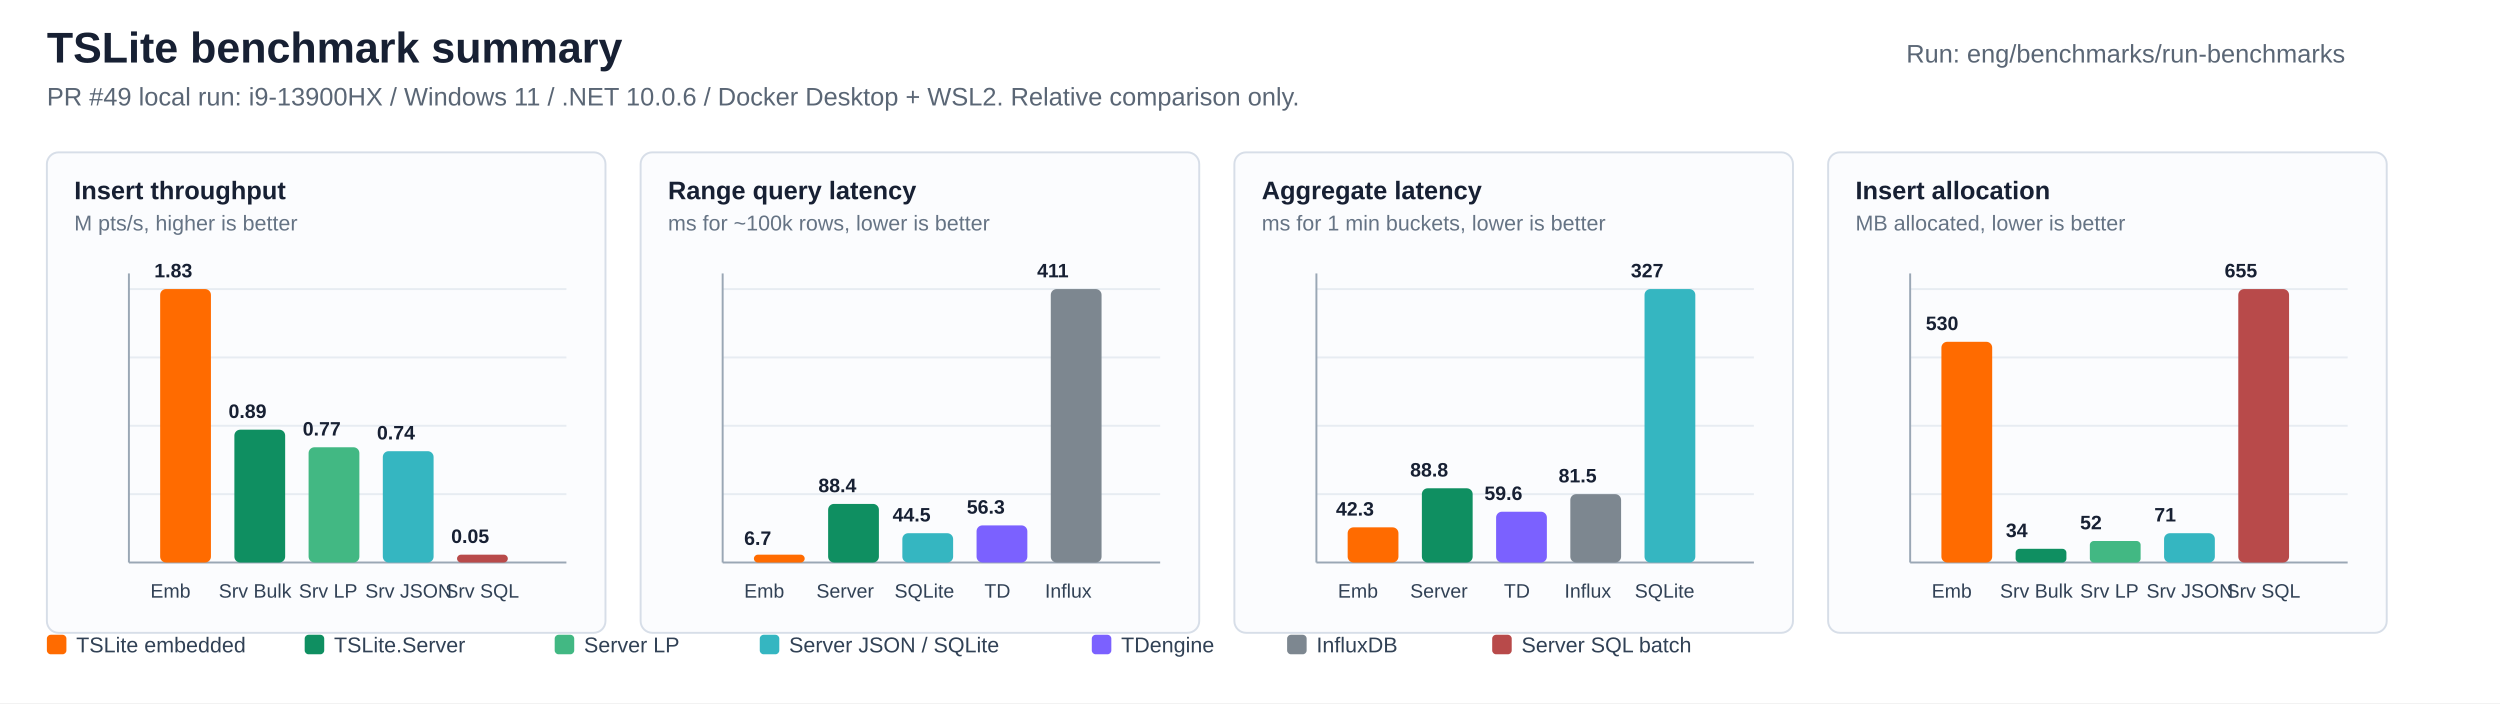
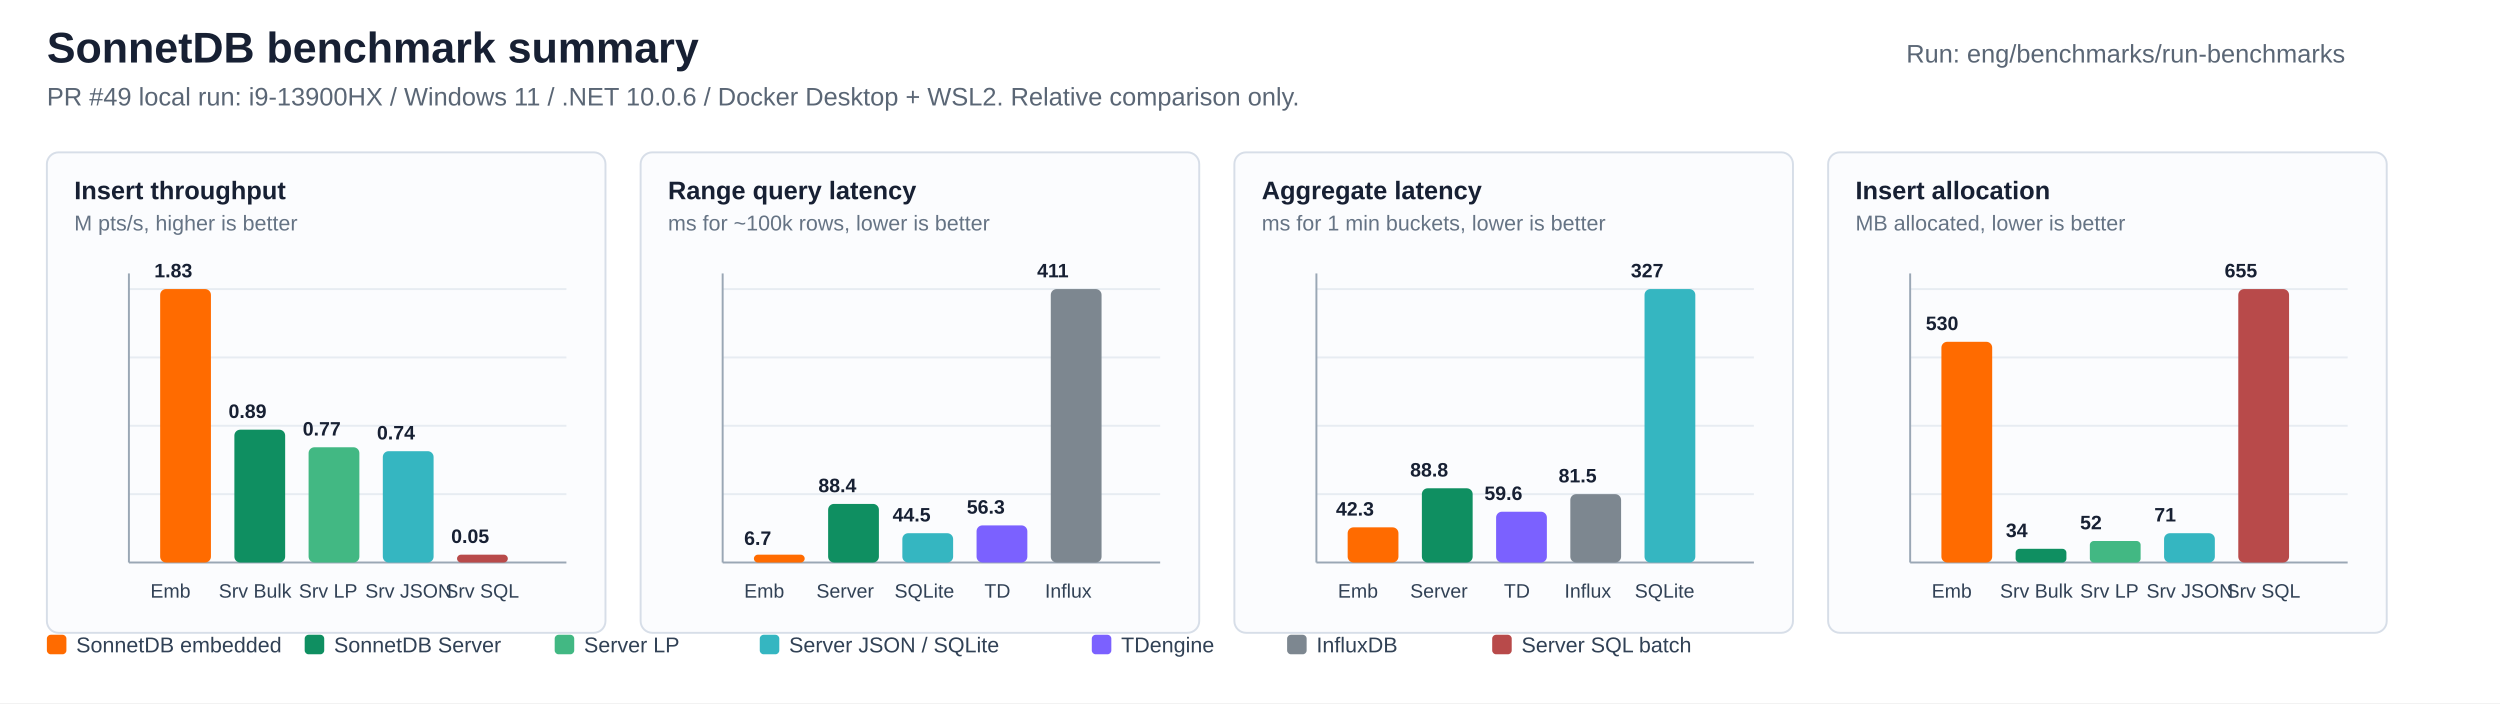
<svg xmlns="http://www.w3.org/2000/svg" width="1280" height="360" viewBox="0 0 1280 360" role="img" aria-labelledby="title desc">
  <style>
    .bg { fill: #ffffff; }
    .panel { fill: #fbfcfe; stroke: #d7dee8; stroke-width: 1; }
    .grid { stroke: #e7ecf2; stroke-width: 1; }
    .axis { stroke: #9aa7b5; stroke-width: 1; }
    .title { fill: #172033; font: 700 22px Arial, sans-serif; }
    .subtitle { fill: #5a6675; font: 13px Arial, sans-serif; }
    .panel-title { fill: #172033; font: 700 13px Arial, sans-serif; }
    .hint { fill: #657384; font: 11px Arial, sans-serif; }
    .label { fill: #314155; font: 10px Arial, sans-serif; }
    .value { fill: #172033; font: 700 10px Arial, sans-serif; }
    .legend { fill: #314155; font: 11px Arial, sans-serif; }
    .embedded { fill: #ff6b00; }
    .server { fill: #0f8f61; }
    .server-lp { fill: #42b883; }
    .server-json { fill: #35b6c1; }
    .sqlite { fill: #35b6c1; }
    .influx { fill: #7d8790; }
    .tdengine { fill: #7b61ff; }
    .sqlbatch { fill: #b84a4a; }
  </style>
  <rect class="bg" width="1280" height="360" />
-   <text class="title" x="24" y="32">TSLite benchmark summary</text>
+   <text class="title" x="24" y="32">SonnetDB benchmark summary</text>
  <text class="subtitle" x="24" y="54">PR #49 local run: i9-13900HX / Windows 11 / .NET 10.0.6 / Docker Desktop + WSL2. Relative comparison only.</text>
  <text class="subtitle" x="976" y="32">Run: eng/benchmarks/run-benchmarks</text>
  <g transform="translate(24 78)">
    <rect class="panel" width="286" height="246" rx="6" />
    <text class="panel-title" x="14" y="24">Insert throughput</text>
    <text class="hint" x="14" y="40">M pts/s, higher is better</text>
    <line class="grid" x1="42" y1="70" x2="266" y2="70" />
    <line class="grid" x1="42" y1="105" x2="266" y2="105" />
    <line class="grid" x1="42" y1="140" x2="266" y2="140" />
    <line class="grid" x1="42" y1="175" x2="266" y2="175" />
    <line class="axis" x1="42" y1="210" x2="266" y2="210" />
    <line class="axis" x1="42" y1="62" x2="42" y2="210" />
    <rect class="embedded" x="58" y="70" width="26" height="140" rx="3" />
    <rect class="server" x="96" y="142" width="26" height="68" rx="3" />
    <rect class="server-lp" x="134" y="151" width="26" height="59" rx="3" />
    <rect class="server-json" x="172" y="153" width="26" height="57" rx="3" />
    <rect class="sqlbatch" x="210" y="206" width="26" height="4" rx="2" />
    <text class="value" x="55" y="64">1.83</text>
    <text class="value" x="93" y="136">0.89</text>
    <text class="value" x="131" y="145">0.77</text>
    <text class="value" x="169" y="147">0.74</text>
    <text class="value" x="207" y="200">0.05</text>
    <text class="label" x="53" y="228">Emb</text>
    <text class="label" x="88" y="228">Srv Bulk</text>
    <text class="label" x="129" y="228">Srv LP</text>
    <text class="label" x="163" y="228">Srv JSON</text>
    <text class="label" x="204" y="228">Srv SQL</text>
  </g>
  <g transform="translate(328 78)">
    <rect class="panel" width="286" height="246" rx="6" />
    <text class="panel-title" x="14" y="24">Range query latency</text>
    <text class="hint" x="14" y="40">ms for ~100k rows, lower is better</text>
    <line class="grid" x1="42" y1="70" x2="266" y2="70" />
    <line class="grid" x1="42" y1="105" x2="266" y2="105" />
    <line class="grid" x1="42" y1="140" x2="266" y2="140" />
    <line class="grid" x1="42" y1="175" x2="266" y2="175" />
    <line class="axis" x1="42" y1="210" x2="266" y2="210" />
    <line class="axis" x1="42" y1="62" x2="42" y2="210" />
    <rect class="embedded" x="58" y="206" width="26" height="4" rx="2" />
    <rect class="server" x="96" y="180" width="26" height="30" rx="3" />
    <rect class="sqlite" x="134" y="195" width="26" height="15" rx="3" />
    <rect class="tdengine" x="172" y="191" width="26" height="19" rx="3" />
    <rect class="influx" x="210" y="70" width="26" height="140" rx="3" />
    <text class="value" x="53" y="201">6.7</text>
    <text class="value" x="91" y="174">88.4</text>
    <text class="value" x="129" y="189">44.5</text>
    <text class="value" x="167" y="185">56.3</text>
    <text class="value" x="203" y="64">411</text>
    <text class="label" x="53" y="228">Emb</text>
    <text class="label" x="90" y="228">Server</text>
    <text class="label" x="130" y="228">SQLite</text>
    <text class="label" x="176" y="228">TD</text>
    <text class="label" x="207" y="228">Influx</text>
  </g>
  <g transform="translate(632 78)">
    <rect class="panel" width="286" height="246" rx="6" />
    <text class="panel-title" x="14" y="24">Aggregate latency</text>
    <text class="hint" x="14" y="40">ms for 1 min buckets, lower is better</text>
    <line class="grid" x1="42" y1="70" x2="266" y2="70" />
    <line class="grid" x1="42" y1="105" x2="266" y2="105" />
    <line class="grid" x1="42" y1="140" x2="266" y2="140" />
    <line class="grid" x1="42" y1="175" x2="266" y2="175" />
    <line class="axis" x1="42" y1="210" x2="266" y2="210" />
    <line class="axis" x1="42" y1="62" x2="42" y2="210" />
    <rect class="embedded" x="58" y="192" width="26" height="18" rx="3" />
    <rect class="server" x="96" y="172" width="26" height="38" rx="3" />
    <rect class="tdengine" x="134" y="184" width="26" height="26" rx="3" />
    <rect class="influx" x="172" y="175" width="26" height="35" rx="3" />
    <rect class="sqlite" x="210" y="70" width="26" height="140" rx="3" />
    <text class="value" x="52" y="186">42.3</text>
    <text class="value" x="90" y="166">88.8</text>
    <text class="value" x="128" y="178">59.6</text>
    <text class="value" x="166" y="169">81.5</text>
    <text class="value" x="203" y="64">327</text>
    <text class="label" x="53" y="228">Emb</text>
    <text class="label" x="90" y="228">Server</text>
    <text class="label" x="138" y="228">TD</text>
    <text class="label" x="169" y="228">Influx</text>
    <text class="label" x="205" y="228">SQLite</text>
  </g>
  <g transform="translate(936 78)">
    <rect class="panel" width="286" height="246" rx="6" />
    <text class="panel-title" x="14" y="24">Insert allocation</text>
    <text class="hint" x="14" y="40">MB allocated, lower is better</text>
    <line class="grid" x1="42" y1="70" x2="266" y2="70" />
    <line class="grid" x1="42" y1="105" x2="266" y2="105" />
    <line class="grid" x1="42" y1="140" x2="266" y2="140" />
    <line class="grid" x1="42" y1="175" x2="266" y2="175" />
    <line class="axis" x1="42" y1="210" x2="266" y2="210" />
    <line class="axis" x1="42" y1="62" x2="42" y2="210" />
    <rect class="embedded" x="58" y="97" width="26" height="113" rx="3" />
    <rect class="server" x="96" y="203" width="26" height="7" rx="2" />
    <rect class="server-lp" x="134" y="199" width="26" height="11" rx="2" />
    <rect class="server-json" x="172" y="195" width="26" height="15" rx="3" />
    <rect class="sqlbatch" x="210" y="70" width="26" height="140" rx="3" />
    <text class="value" x="50" y="91">530</text>
    <text class="value" x="91" y="197">34</text>
    <text class="value" x="129" y="193">52</text>
    <text class="value" x="167" y="189">71</text>
    <text class="value" x="203" y="64">655</text>
    <text class="label" x="53" y="228">Emb</text>
    <text class="label" x="88" y="228">Srv Bulk</text>
    <text class="label" x="129" y="228">Srv LP</text>
    <text class="label" x="163" y="228">Srv JSON</text>
    <text class="label" x="204" y="228">Srv SQL</text>
  </g>
  <g transform="translate(24 334)">
    <rect class="embedded" x="0" y="-9" width="10" height="10" rx="2" />
-     <text class="legend" x="15" y="0">TSLite embedded</text>
+     <text class="legend" x="15" y="0">SonnetDB embedded</text>
    <rect class="server" x="132" y="-9" width="10" height="10" rx="2" />
-     <text class="legend" x="147" y="0">TSLite.Server</text>
+     <text class="legend" x="147" y="0">SonnetDB Server</text>
    <rect class="server-lp" x="260" y="-9" width="10" height="10" rx="2" />
    <text class="legend" x="275" y="0">Server LP</text>
    <rect class="server-json" x="365" y="-9" width="10" height="10" rx="2" />
    <text class="legend" x="380" y="0">Server JSON / SQLite</text>
    <rect class="tdengine" x="535" y="-9" width="10" height="10" rx="2" />
    <text class="legend" x="550" y="0">TDengine</text>
    <rect class="influx" x="635" y="-9" width="10" height="10" rx="2" />
    <text class="legend" x="650" y="0">InfluxDB</text>
    <rect class="sqlbatch" x="740" y="-9" width="10" height="10" rx="2" />
    <text class="legend" x="755" y="0">Server SQL batch</text>
  </g>
</svg>
